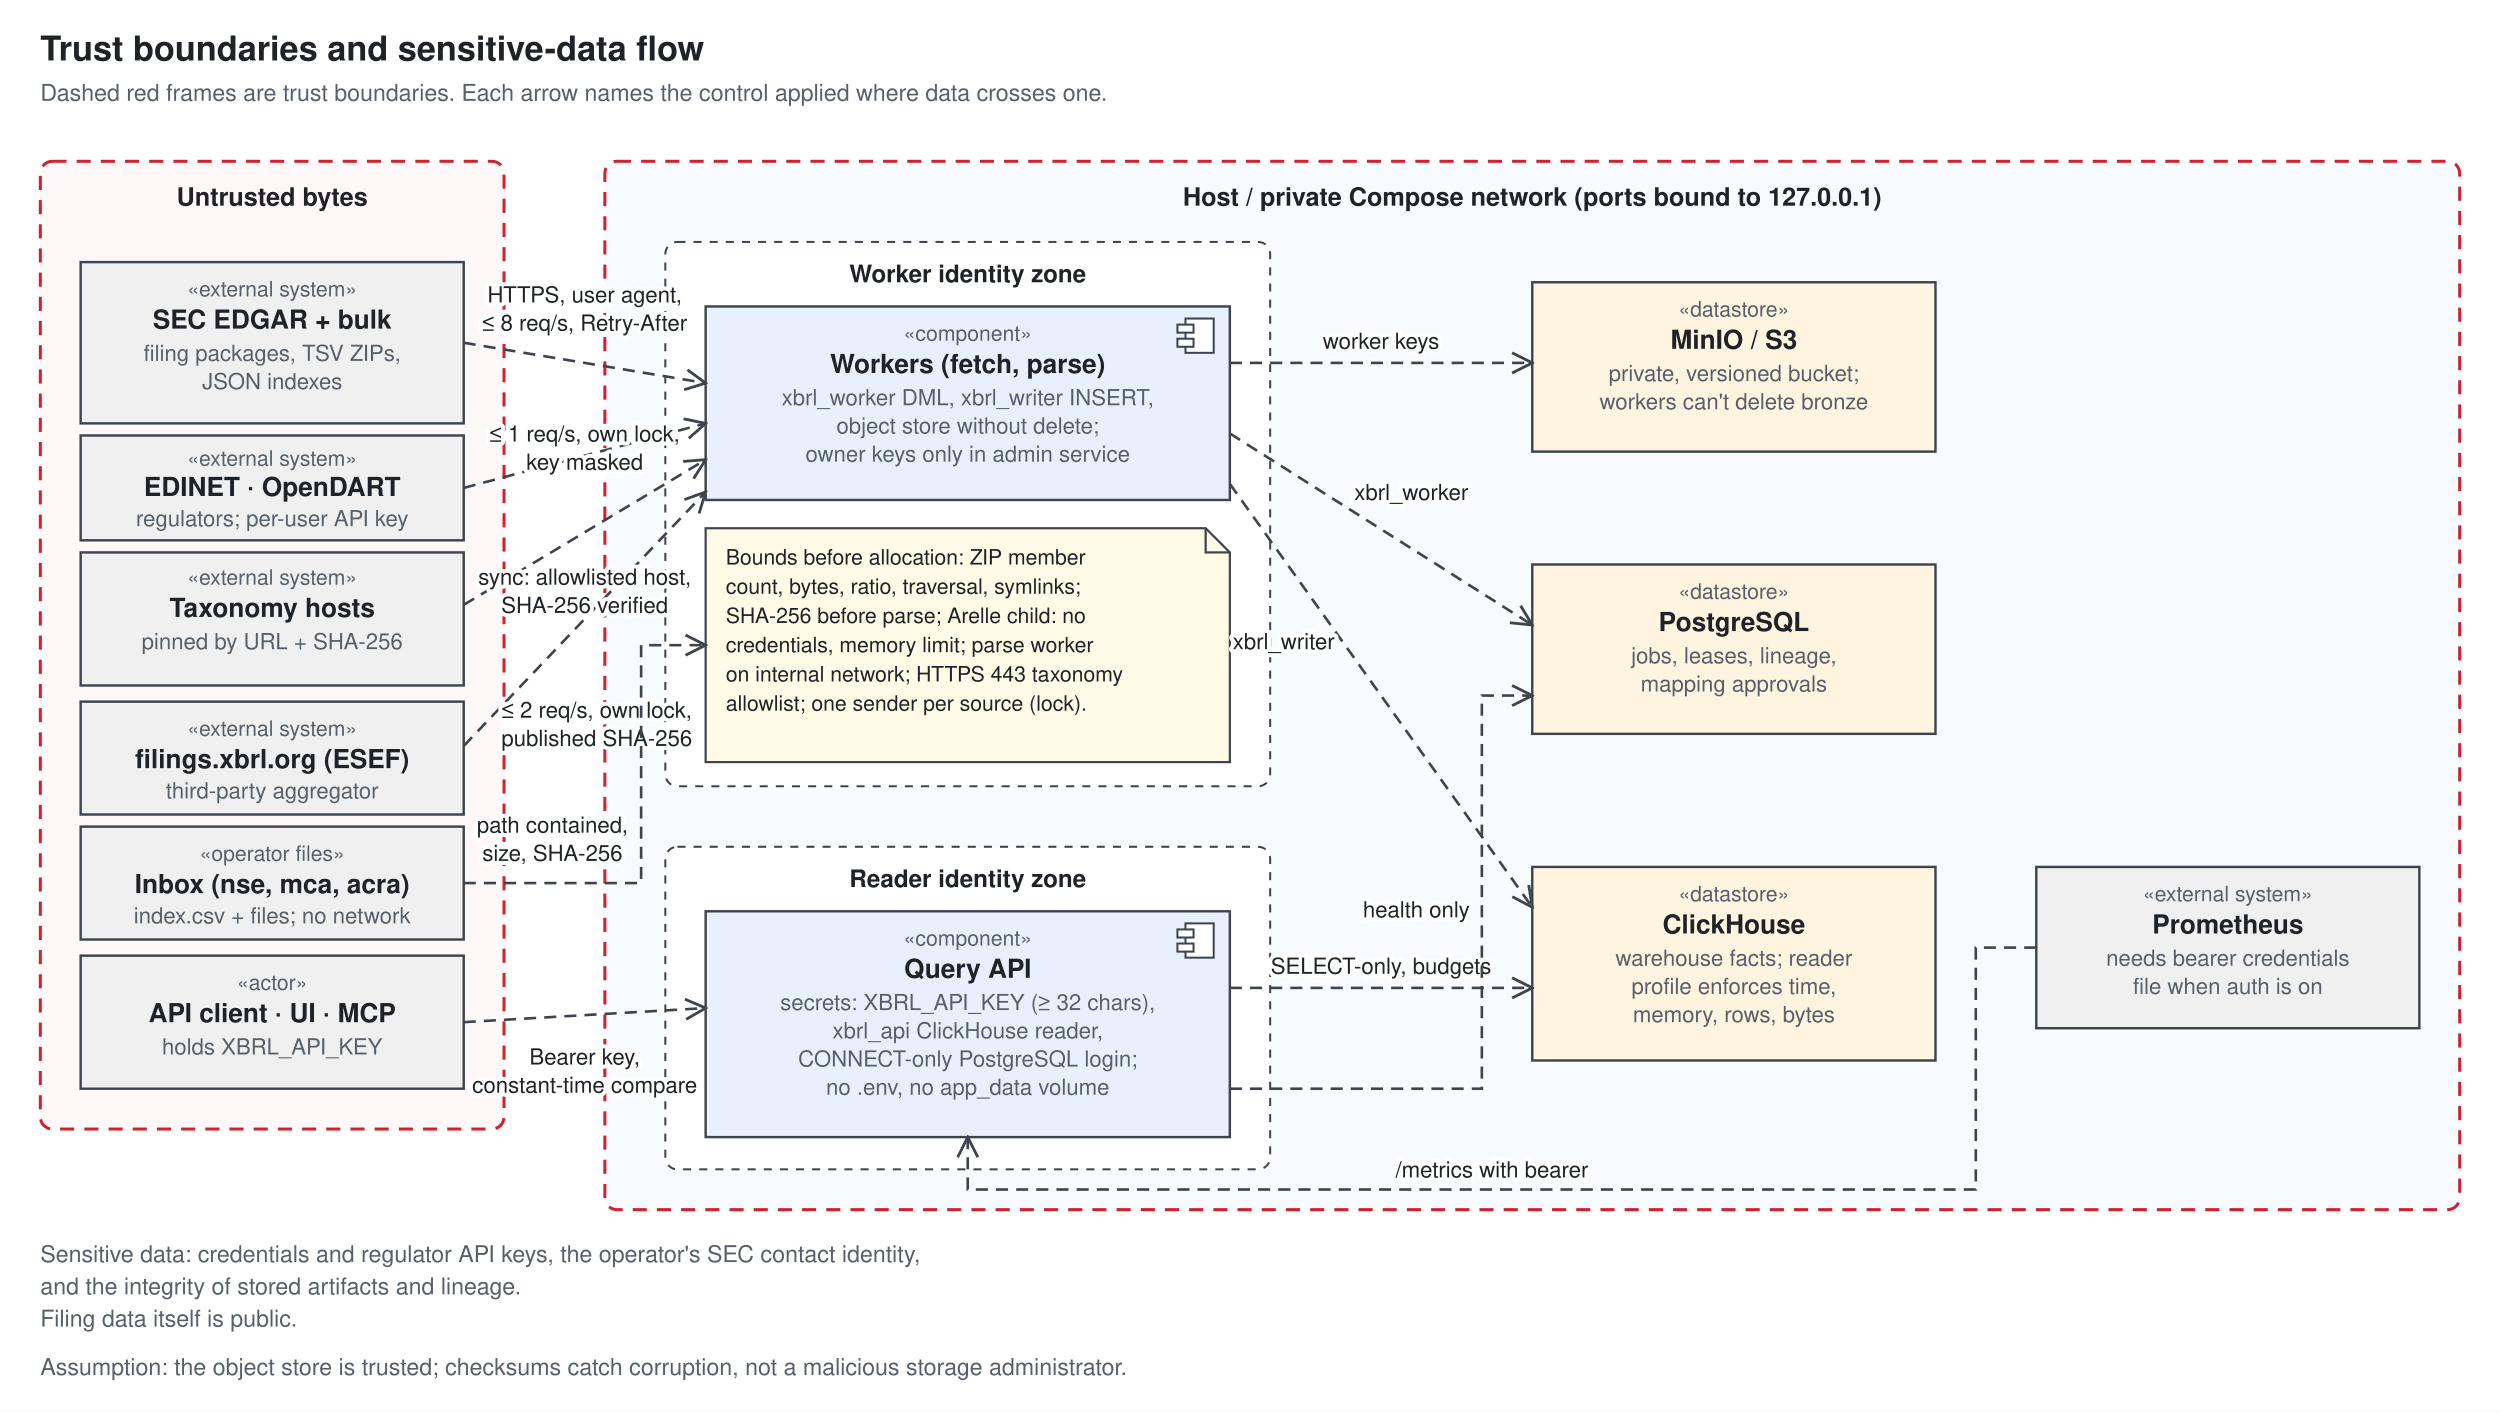
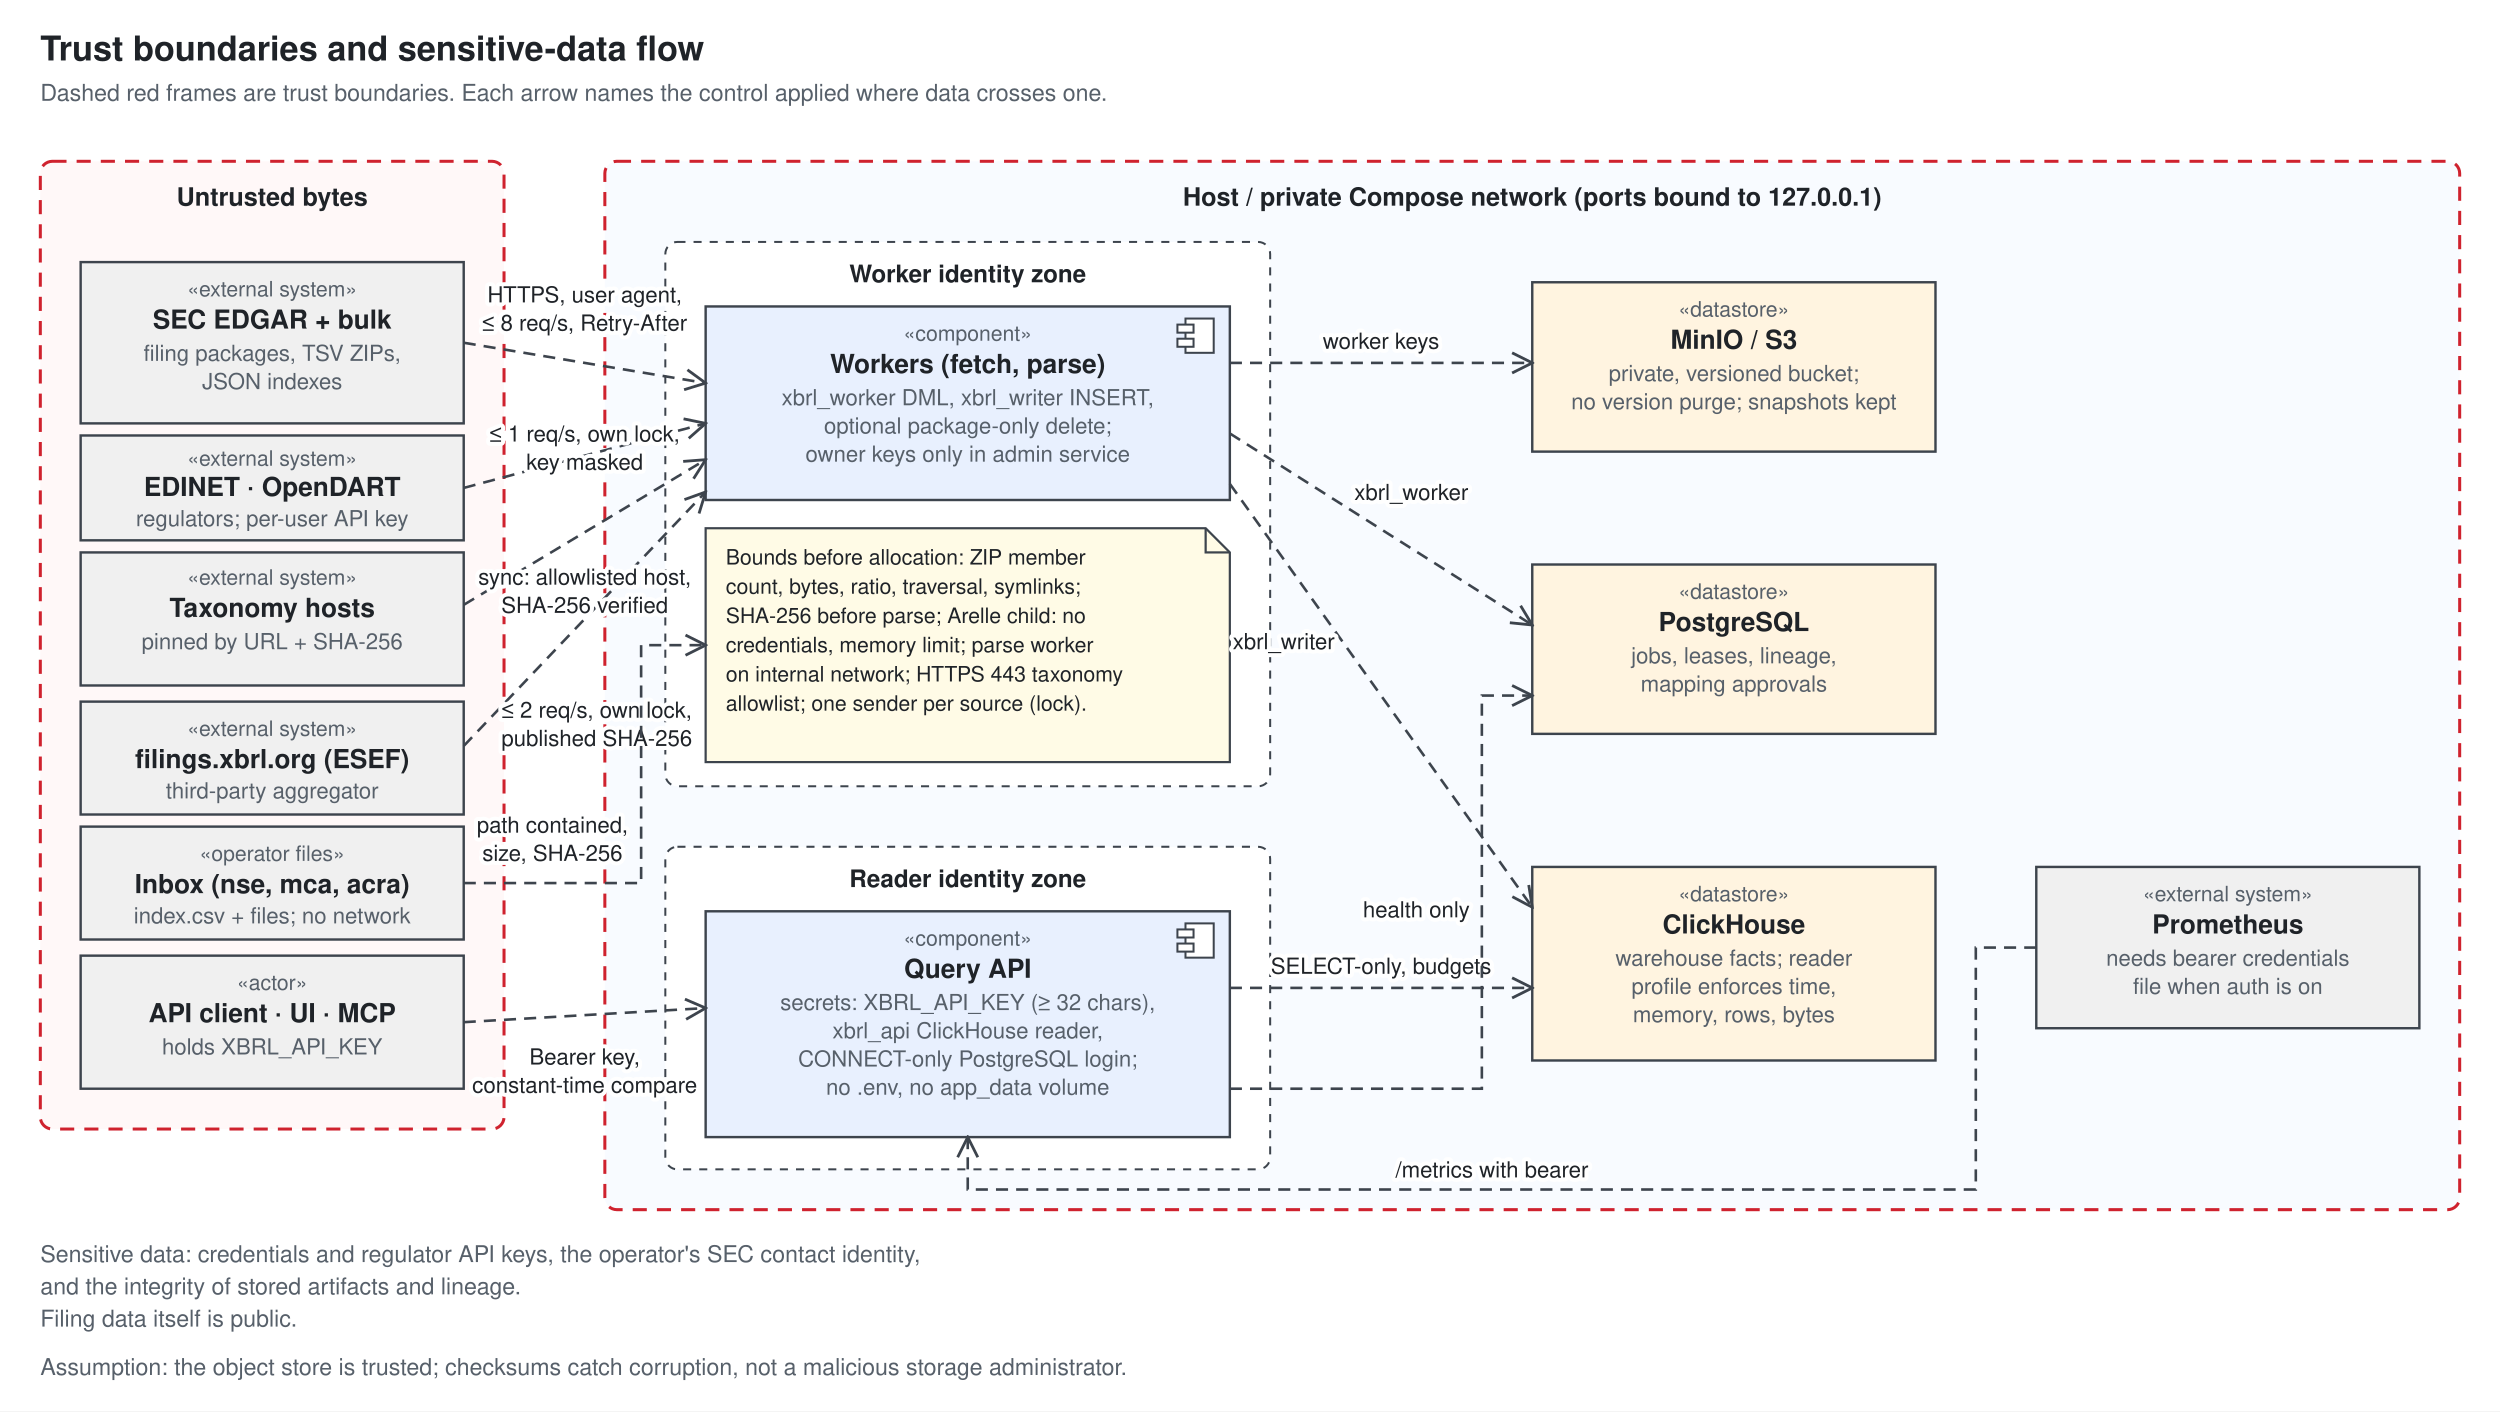
<svg xmlns="http://www.w3.org/2000/svg" viewBox="0 0 1240 700" width="1240" height="700" role="img" aria-labelledby="t d">
  <defs>
    <marker id="open" viewBox="0 0 12 12" refX="11" refY="6" markerWidth="12" markerHeight="12" markerUnits="userSpaceOnUse" orient="auto-start-reverse">
      <path d="M1,1 L11,6 L1,11" fill="none" stroke="#3d444d" stroke-width="1.4" />
    </marker>
    <marker id="filled" viewBox="0 0 12 12" refX="11" refY="6" markerWidth="11" markerHeight="11" markerUnits="userSpaceOnUse" orient="auto-start-reverse">
      <path d="M1,1 L11,6 L1,11 Z" fill="#3d444d" />
    </marker>
    <marker id="diamond" viewBox="0 0 16 10" refX="1" refY="5" markerWidth="16" markerHeight="10" markerUnits="userSpaceOnUse" orient="auto-start-reverse">
      <path d="M1,5 L8,1 L15,5 L8,9 Z" fill="#3d444d" />
    </marker>
  </defs>
  <style>
text { font-family: -apple-system, 'Segoe UI', Helvetica, Arial, sans-serif; fill: #1f2328; }
.m { fill: #57606a; }
.halo { paint-order: stroke; stroke: #ffffff; stroke-width: 4px; stroke-linejoin: round; }
</style>
  <rect width="1240" height="700" fill="#ffffff" />
  <text x="20" y="30" font-size="17" text-anchor="start" font-weight="600">Trust boundaries and sensitive-data flow</text>
  <text x="20" y="50" font-size="11.5" text-anchor="start" class="m">Dashed red frames are trust boundaries. Each arrow names the control applied where data crosses one.</text>
  <rect x="20" y="80" width="230" height="480" rx="6" fill="#fff8f8" stroke="#cf222e" stroke-width="1.5" stroke-dasharray="7 5" />
  <text x="135" y="102" font-size="12.5" text-anchor="middle" font-weight="600">Untrusted bytes</text>
  <rect x="40" y="130" width="190" height="80" rx="0" fill="#f0f0f0" stroke="#3d444d" stroke-width="1.2" />
  <text x="135.0" y="147" font-size="10.5" text-anchor="middle" class="m">«external system»</text>
  <text x="135.0" y="163" font-size="13" text-anchor="middle" font-weight="600">SEC EDGAR + bulk</text>
  <text x="135.0" y="179" font-size="11" text-anchor="middle" class="m">filing packages, TSV ZIPs,</text>
  <text x="135.0" y="193" font-size="11" text-anchor="middle" class="m">JSON indexes</text>
  <rect x="40" y="216" width="190" height="52" rx="0" fill="#f0f0f0" stroke="#3d444d" stroke-width="1.2" />
  <text x="135.0" y="231" font-size="10.5" text-anchor="middle" class="m">«external system»</text>
  <text x="135.0" y="246" font-size="13" text-anchor="middle" font-weight="600">EDINET · OpenDART</text>
  <text x="135.0" y="261" font-size="11" text-anchor="middle" class="m">regulators; per-user API key</text>
  <rect x="40" y="274" width="190" height="66" rx="0" fill="#f0f0f0" stroke="#3d444d" stroke-width="1.2" />
  <text x="135.0" y="290" font-size="10.5" text-anchor="middle" class="m">«external system»</text>
  <text x="135.0" y="306" font-size="13" text-anchor="middle" font-weight="600">Taxonomy hosts</text>
  <text x="135.0" y="322" font-size="11" text-anchor="middle" class="m">pinned by URL + SHA-256</text>
  <rect x="40" y="348" width="190" height="56" rx="0" fill="#f0f0f0" stroke="#3d444d" stroke-width="1.2" />
  <text x="135.0" y="365" font-size="10.5" text-anchor="middle" class="m">«external system»</text>
  <text x="135.0" y="381" font-size="13" text-anchor="middle" font-weight="600">filings.xbrl.org (ESEF)</text>
  <text x="135.0" y="396" font-size="11" text-anchor="middle" class="m">third-party aggregator</text>
  <rect x="40" y="410" width="190" height="56" rx="0" fill="#f0f0f0" stroke="#3d444d" stroke-width="1.2" />
  <text x="135.0" y="427" font-size="10.5" text-anchor="middle" class="m">«operator files»</text>
  <text x="135.0" y="443" font-size="13" text-anchor="middle" font-weight="600">Inbox (nse, mca, acra)</text>
  <text x="135.0" y="458" font-size="11" text-anchor="middle" class="m">index.csv + files; no network</text>
  <rect x="40" y="474" width="190" height="66" rx="0" fill="#f0f0f0" stroke="#3d444d" stroke-width="1.2" />
  <text x="135.0" y="491" font-size="10.5" text-anchor="middle" class="m">«actor»</text>
  <text x="135.0" y="507" font-size="13" text-anchor="middle" font-weight="600">API client · UI · MCP</text>
  <text x="135.0" y="523" font-size="11" text-anchor="middle" class="m">holds XBRL_API_KEY</text>
  <rect x="300" y="80" width="920" height="520" rx="6" fill="#f8fbff" stroke="#cf222e" stroke-width="1.5" stroke-dasharray="7 5" />
  <text x="760" y="102" font-size="12.5" text-anchor="middle" font-weight="600">Host / private Compose network (ports bound to 127.0.0.1)</text>
  <rect x="330" y="120" width="300" height="270" rx="6" fill="#ffffff" stroke="#3d444d" stroke-width="1" stroke-dasharray="4 4" />
  <text x="480" y="140" font-size="12" text-anchor="middle" font-weight="600">Worker identity zone</text>
  <rect x="350" y="152" width="260" height="96" rx="0" fill="#e8f0fe" stroke="#3d444d" stroke-width="1.2" />
  <text x="480.0" y="169" font-size="10.5" text-anchor="middle" class="m">«component»</text>
  <text x="480.0" y="185" font-size="13" text-anchor="middle" font-weight="600">Workers (fetch, parse)</text>
  <text x="480.0" y="201" font-size="11" text-anchor="middle" class="m">xbrl_worker DML, xbrl_writer INSERT,</text>
-   <text x="480.0" y="215" font-size="11" text-anchor="middle" class="m">object store without delete;</text>
+   <text x="480.0" y="215" font-size="11" text-anchor="middle" class="m">optional package-only delete;</text>
  <text x="480.0" y="229" font-size="11" text-anchor="middle" class="m">owner keys only in admin service</text>
  <rect x="588" y="158" width="14" height="17" rx="0" fill="#ffffff" stroke="#3d444d" stroke-width="1" />
  <rect x="584" y="161" width="8" height="4" rx="0" fill="#ffffff" stroke="#3d444d" stroke-width="1" />
  <rect x="584" y="168" width="8" height="4" rx="0" fill="#ffffff" stroke="#3d444d" stroke-width="1" />
  <path d="M350,262 L598,262 L610,274 L610,378 L350,378 Z" fill="#fffbe6" stroke="#3d444d" stroke-width="1.1" />
  <path d="M598,262 L598,274 L610,274" fill="none" stroke="#3d444d" stroke-width="1.1" />
  <text x="360" y="280" font-size="10.5" text-anchor="start">Bounds before allocation: ZIP member</text>
  <text x="360" y="294.5" font-size="10.5" text-anchor="start">count, bytes, ratio, traversal, symlinks;</text>
  <text x="360" y="309.0" font-size="10.5" text-anchor="start">SHA-256 before parse; Arelle child: no</text>
  <text x="360" y="323.5" font-size="10.5" text-anchor="start">credentials, memory limit; parse worker</text>
  <text x="360" y="338.0" font-size="10.5" text-anchor="start">on internal network; HTTPS 443 taxonomy</text>
  <text x="360" y="352.5" font-size="10.5" text-anchor="start">allowlist; one sender per source (lock).</text>
  <rect x="330" y="420" width="300" height="160" rx="6" fill="#ffffff" stroke="#3d444d" stroke-width="1" stroke-dasharray="4 4" />
  <text x="480" y="440" font-size="12" text-anchor="middle" font-weight="600">Reader identity zone</text>
  <rect x="350" y="452" width="260" height="112" rx="0" fill="#e8f0fe" stroke="#3d444d" stroke-width="1.2" />
  <text x="480.0" y="469" font-size="10.5" text-anchor="middle" class="m">«component»</text>
  <text x="480.0" y="485" font-size="13" text-anchor="middle" font-weight="600">Query API</text>
  <text x="480.0" y="501" font-size="11" text-anchor="middle" class="m">secrets: XBRL_API_KEY (≥ 32 chars),</text>
  <text x="480.0" y="515" font-size="11" text-anchor="middle" class="m">xbrl_api ClickHouse reader,</text>
  <text x="480.0" y="529" font-size="11" text-anchor="middle" class="m">CONNECT-only PostgreSQL login;</text>
  <text x="480.0" y="543" font-size="11" text-anchor="middle" class="m">no .env, no app_data volume</text>
  <rect x="588" y="458" width="14" height="17" rx="0" fill="#ffffff" stroke="#3d444d" stroke-width="1" />
  <rect x="584" y="461" width="8" height="4" rx="0" fill="#ffffff" stroke="#3d444d" stroke-width="1" />
  <rect x="584" y="468" width="8" height="4" rx="0" fill="#ffffff" stroke="#3d444d" stroke-width="1" />
  <rect x="760" y="140" width="200" height="84" rx="0" fill="#fff4e0" stroke="#3d444d" stroke-width="1.2" />
  <text x="860.0" y="157" font-size="10.5" text-anchor="middle" class="m">«datastore»</text>
  <text x="860.0" y="173" font-size="13" text-anchor="middle" font-weight="600">MinIO / S3</text>
  <text x="860.0" y="189" font-size="11" text-anchor="middle" class="m">private, versioned bucket;</text>
-   <text x="860.0" y="203" font-size="11" text-anchor="middle" class="m">workers can't delete bronze</text>
+   <text x="860.0" y="203" font-size="11" text-anchor="middle" class="m">no version purge; snapshots kept</text>
  <rect x="760" y="280" width="200" height="84" rx="0" fill="#fff4e0" stroke="#3d444d" stroke-width="1.2" />
  <text x="860.0" y="297" font-size="10.5" text-anchor="middle" class="m">«datastore»</text>
  <text x="860.0" y="313" font-size="13" text-anchor="middle" font-weight="600">PostgreSQL</text>
  <text x="860.0" y="329" font-size="11" text-anchor="middle" class="m">jobs, leases, lineage,</text>
  <text x="860.0" y="343" font-size="11" text-anchor="middle" class="m">mapping approvals</text>
  <rect x="760" y="430" width="200" height="96" rx="0" fill="#fff4e0" stroke="#3d444d" stroke-width="1.2" />
  <text x="860.0" y="447" font-size="10.5" text-anchor="middle" class="m">«datastore»</text>
  <text x="860.0" y="463" font-size="13" text-anchor="middle" font-weight="600">ClickHouse</text>
  <text x="860.0" y="479" font-size="11" text-anchor="middle" class="m">warehouse facts; reader</text>
  <text x="860.0" y="493" font-size="11" text-anchor="middle" class="m">profile enforces time,</text>
  <text x="860.0" y="507" font-size="11" text-anchor="middle" class="m">memory, rows, bytes</text>
  <rect x="1010" y="430" width="190" height="80" rx="0" fill="#f0f0f0" stroke="#3d444d" stroke-width="1.2" />
  <text x="1105.0" y="447" font-size="10.5" text-anchor="middle" class="m">«external system»</text>
  <text x="1105.0" y="463" font-size="13" text-anchor="middle" font-weight="600">Prometheus</text>
  <text x="1105.0" y="479" font-size="11" text-anchor="middle" class="m">needs bearer credentials</text>
  <text x="1105.0" y="493" font-size="11" text-anchor="middle" class="m">file when auth is on</text>
  <path d="M230,170 L350,190" fill="none" stroke="#3d444d" stroke-width="1.3" stroke-dasharray="6 4" marker-end="url(#open)" />
  <text x="290" y="150" font-size="11" text-anchor="middle" class="halo">HTTPS, user agent,</text>
  <text x="290" y="164" font-size="11" text-anchor="middle" class="halo">≤ 8 req/s, Retry-After</text>
  <path d="M230,242 L350,210" fill="none" stroke="#3d444d" stroke-width="1.3" stroke-dasharray="6 4" marker-end="url(#open)" />
  <text x="290" y="219" font-size="11" text-anchor="middle" class="halo">≤ 1 req/s, own lock,</text>
  <text x="290" y="233" font-size="11" text-anchor="middle" class="halo">key masked</text>
  <path d="M230,370 L350,244" fill="none" stroke="#3d444d" stroke-width="1.3" stroke-dasharray="6 4" marker-end="url(#open)" />
  <text x="296" y="356" font-size="11" text-anchor="middle" class="halo">≤ 2 req/s, own lock,</text>
  <text x="296" y="370" font-size="11" text-anchor="middle" class="halo">published SHA-256</text>
  <path d="M230,300 L350,228" fill="none" stroke="#3d444d" stroke-width="1.3" stroke-dasharray="6 4" marker-end="url(#open)" />
  <text x="290" y="290" font-size="11" text-anchor="middle" class="halo">sync: allowlisted host,</text>
  <text x="290" y="304" font-size="11" text-anchor="middle" class="halo">SHA-256 verified</text>
  <path d="M230,507 L350,500" fill="none" stroke="#3d444d" stroke-width="1.3" stroke-dasharray="6 4" marker-end="url(#open)" />
  <text x="290" y="528" font-size="11" text-anchor="middle" class="halo">Bearer key,</text>
  <text x="290" y="542" font-size="11" text-anchor="middle" class="halo">constant-time compare</text>
  <path d="M230,438 L318,438 L318,320 L350,320" fill="none" stroke="#3d444d" stroke-width="1.3" stroke-dasharray="6 4" marker-end="url(#open)" />
  <text x="274" y="413" font-size="11" text-anchor="middle" class="halo">path contained,</text>
  <text x="274" y="427" font-size="11" text-anchor="middle" class="halo">size, SHA-256</text>
  <path d="M610,180 L760,180" fill="none" stroke="#3d444d" stroke-width="1.3" stroke-dasharray="6 4" marker-end="url(#open)" />
  <text x="685" y="173" font-size="11" text-anchor="middle" class="halo">worker keys</text>
  <path d="M610,215 L760,310" fill="none" stroke="#3d444d" stroke-width="1.3" stroke-dasharray="6 4" marker-end="url(#open)" />
  <text x="700" y="248" font-size="11" text-anchor="middle" class="halo">xbrl_worker</text>
  <path d="M610,240 L760,450" fill="none" stroke="#3d444d" stroke-width="1.3" stroke-dasharray="6 4" marker-end="url(#open)" />
  <text x="662" y="322" font-size="11" text-anchor="end" class="halo">xbrl_writer</text>
  <path d="M610,490 L760,490" fill="none" stroke="#3d444d" stroke-width="1.3" stroke-dasharray="6 4" marker-end="url(#open)" />
  <text x="685" y="483" font-size="11" text-anchor="middle" class="halo">SELECT-only, budgets</text>
  <path d="M610,540 L735,540 L735,345 L760,345" fill="none" stroke="#3d444d" stroke-width="1.3" stroke-dasharray="6 4" marker-end="url(#open)" />
  <text x="729" y="455" font-size="11" text-anchor="end" class="halo">health only</text>
  <path d="M1010,470 L980,470 L980,590 L480,590 L480,564" fill="none" stroke="#3d444d" stroke-width="1.3" stroke-dasharray="6 4" marker-end="url(#open)" />
  <text x="740" y="584" font-size="11" text-anchor="middle" class="halo">/metrics with bearer</text>
  <text x="20" y="626" font-size="11.5" text-anchor="start" class="m">Sensitive data: credentials and regulator API keys, the operator's SEC contact identity,</text>
  <text x="20" y="642" font-size="11.5" text-anchor="start" class="m">and the integrity of stored artifacts and lineage.</text>
  <text x="20" y="658" font-size="11.5" text-anchor="start" class="m">Filing data itself is public.</text>
  <text x="20" y="682" font-size="11.5" text-anchor="start" class="m">Assumption: the object store is trusted; checksums catch corruption, not a malicious storage administrator.</text>
</svg>
